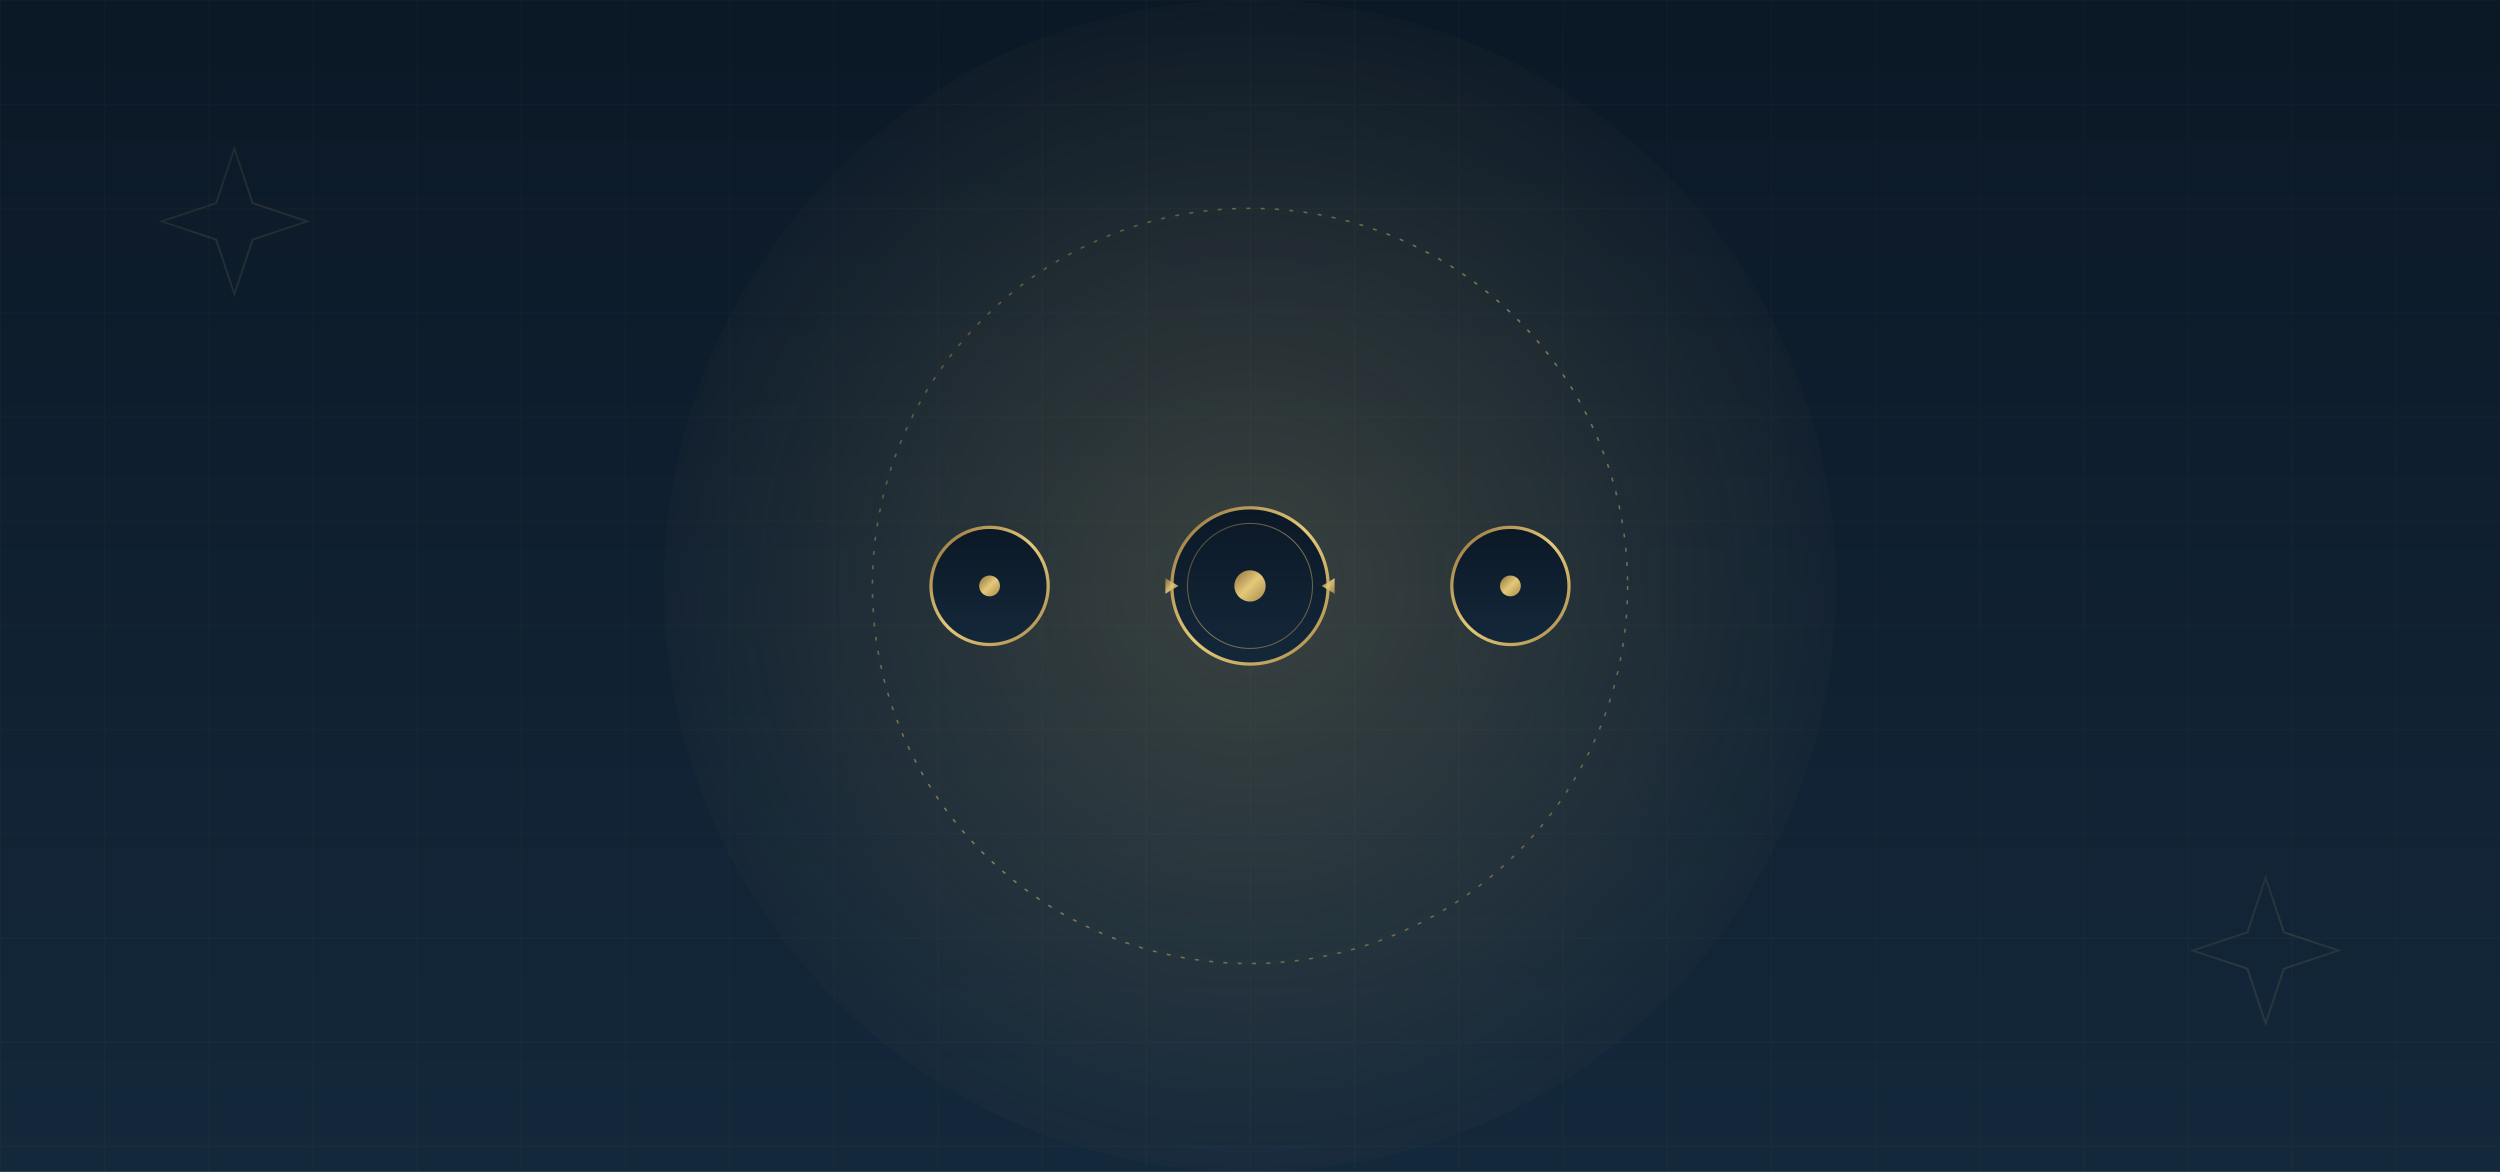
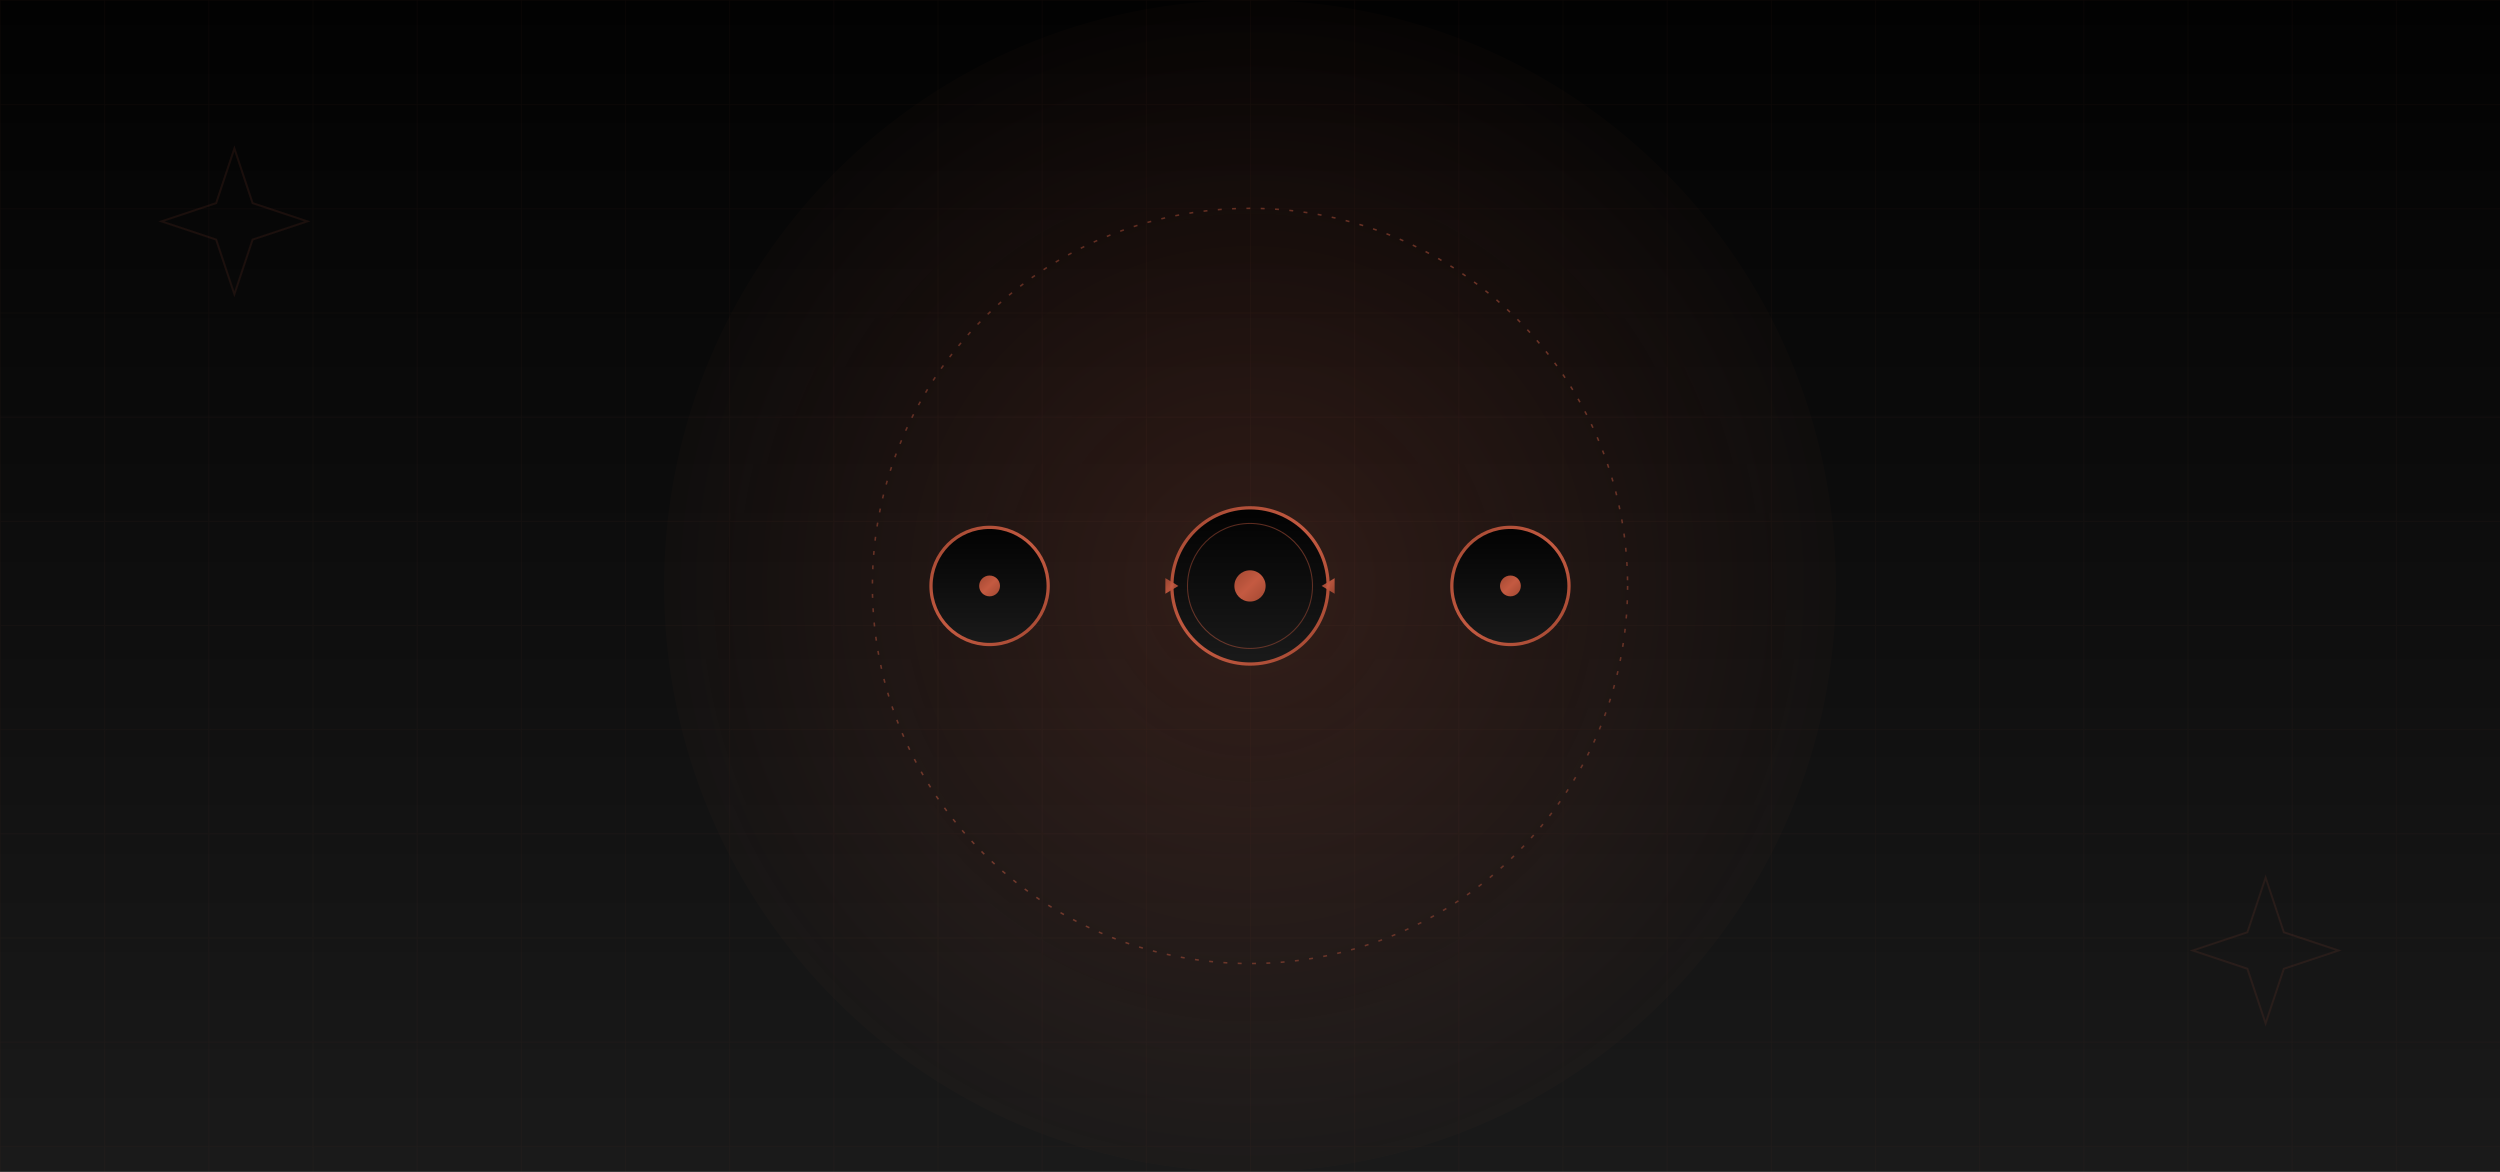
<svg xmlns="http://www.w3.org/2000/svg" viewBox="0 0 1920 900" preserveAspectRatio="xMidYMid slice">
  <defs>
    <linearGradient id="sky" x1="0" y1="0" x2="0" y2="1">
-       <stop offset="0%" stop-color="#0B1826" />
-       <stop offset="100%" stop-color="#14283B" />
+       <stop offset="0%" stop-color="#020202" />
+       <stop offset="100%" stop-color="#1A1A1A" />
    </linearGradient>
    <linearGradient id="gold" x1="0" y1="0" x2="1" y2="1">
-       <stop offset="0%" stop-color="#8F6F3A" />
-       <stop offset="50%" stop-color="#E4C97A" />
-       <stop offset="100%" stop-color="#A88A4A" />
+       <stop offset="0%" stop-color="#A24832" />
+       <stop offset="50%" stop-color="#C45A41" />
+       <stop offset="100%" stop-color="#A24832" />
    </linearGradient>
    <pattern id="grid" width="80" height="80" patternUnits="userSpaceOnUse">
-       <path d="M 80 0 L 0 0 0 80" fill="none" stroke="#C2A86B" stroke-opacity="0.05" />
+       <path d="M 80 0 L 0 0 0 80" fill="none" stroke="#C45A41" stroke-opacity="0.05" />
    </pattern>
    <radialGradient id="glow" cx="50%" cy="50%" r="55%">
-       <stop offset="0%" stop-color="#E4C97A" stop-opacity="0.2" />
-       <stop offset="100%" stop-color="#E4C97A" stop-opacity="0" />
+       <stop offset="0%" stop-color="#C45A41" stop-opacity="0.2" />
+       <stop offset="100%" stop-color="#C45A41" stop-opacity="0" />
    </radialGradient>
  </defs>
  <rect width="1920" height="900" fill="url(#sky)" />
  <rect width="1920" height="900" fill="url(#grid)" />
  <circle cx="960" cy="450" r="450" fill="url(#glow)" />
  <g opacity="0.12" fill="none" stroke="url(#gold)" stroke-width="1.5">
    <g transform="translate(180 170)">
      <polygon points="0,-56 14,-14 56,0 14,14 0,56 -14,14 -56,0 -14,-14" />
    </g>
    <g transform="translate(1740 730)">
      <polygon points="0,-56 14,-14 56,0 14,14 0,56 -14,14 -56,0 -14,-14" />
    </g>
  </g>
  <line x1="120" y1="840" x2="1800" y2="840" stroke="url(#gold)" stroke-width="1" opacity="0.3" />
  <g transform="translate(960 450)">
    <circle r="290" fill="none" stroke="url(#gold)" stroke-width="1.2" stroke-dasharray="3 8" opacity="0.5" />
    <line x1="-200" y1="0" x2="200" y2="0" stroke="url(#gold)" stroke-width="1.5" opacity="0.55" />
    <g transform="translate(-200 0)">
      <circle r="45" fill="url(#sky)" stroke="url(#gold)" stroke-width="2.5" />
      <circle r="8" fill="url(#gold)" />
    </g>
    <g transform="translate(0 0)">
      <circle r="60" fill="url(#sky)" stroke="url(#gold)" stroke-width="2.5" />
      <circle r="48" fill="none" stroke="url(#gold)" stroke-width="0.8" opacity="0.5" />
      <circle r="12" fill="url(#gold)" />
    </g>
    <g transform="translate(200 0)">
      <circle r="45" fill="url(#sky)" stroke="url(#gold)" stroke-width="2.5" />
      <circle r="8" fill="url(#gold)" />
    </g>
    <g fill="url(#gold)" opacity="0.9">
      <polygon points="-65,-6 -55,0 -65,6" />
      <polygon points="65,-6 55,0 65,6" />
    </g>
  </g>
</svg>
